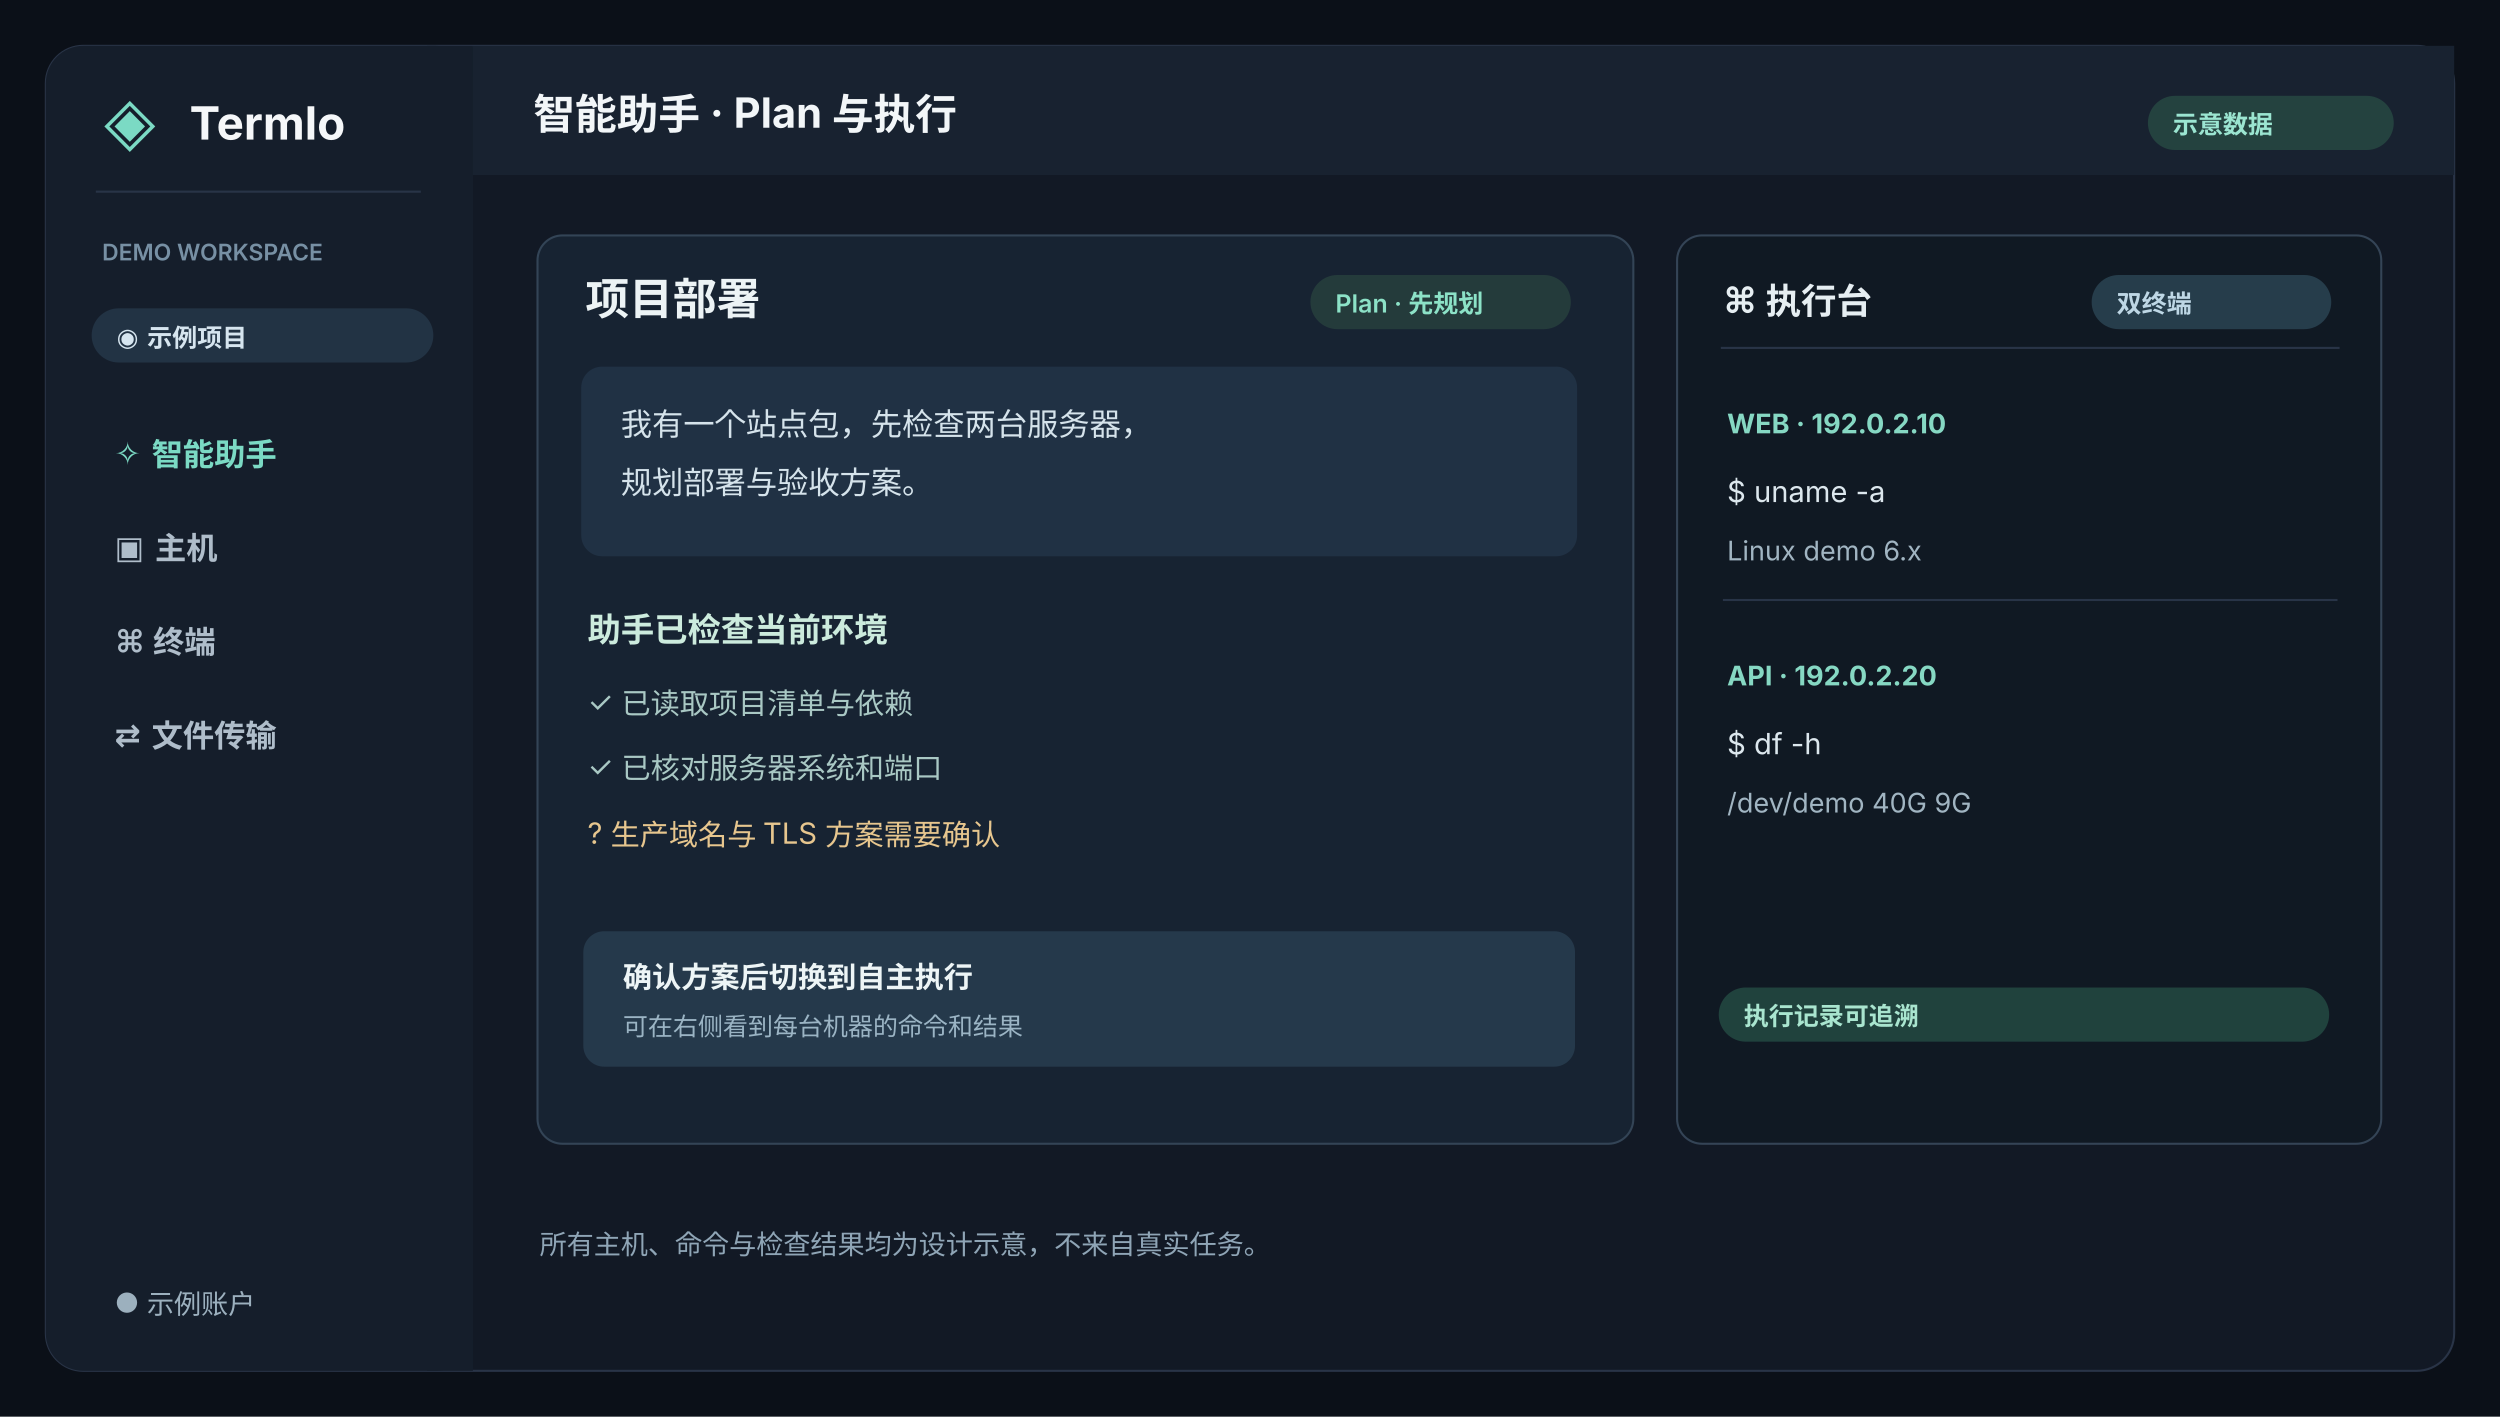
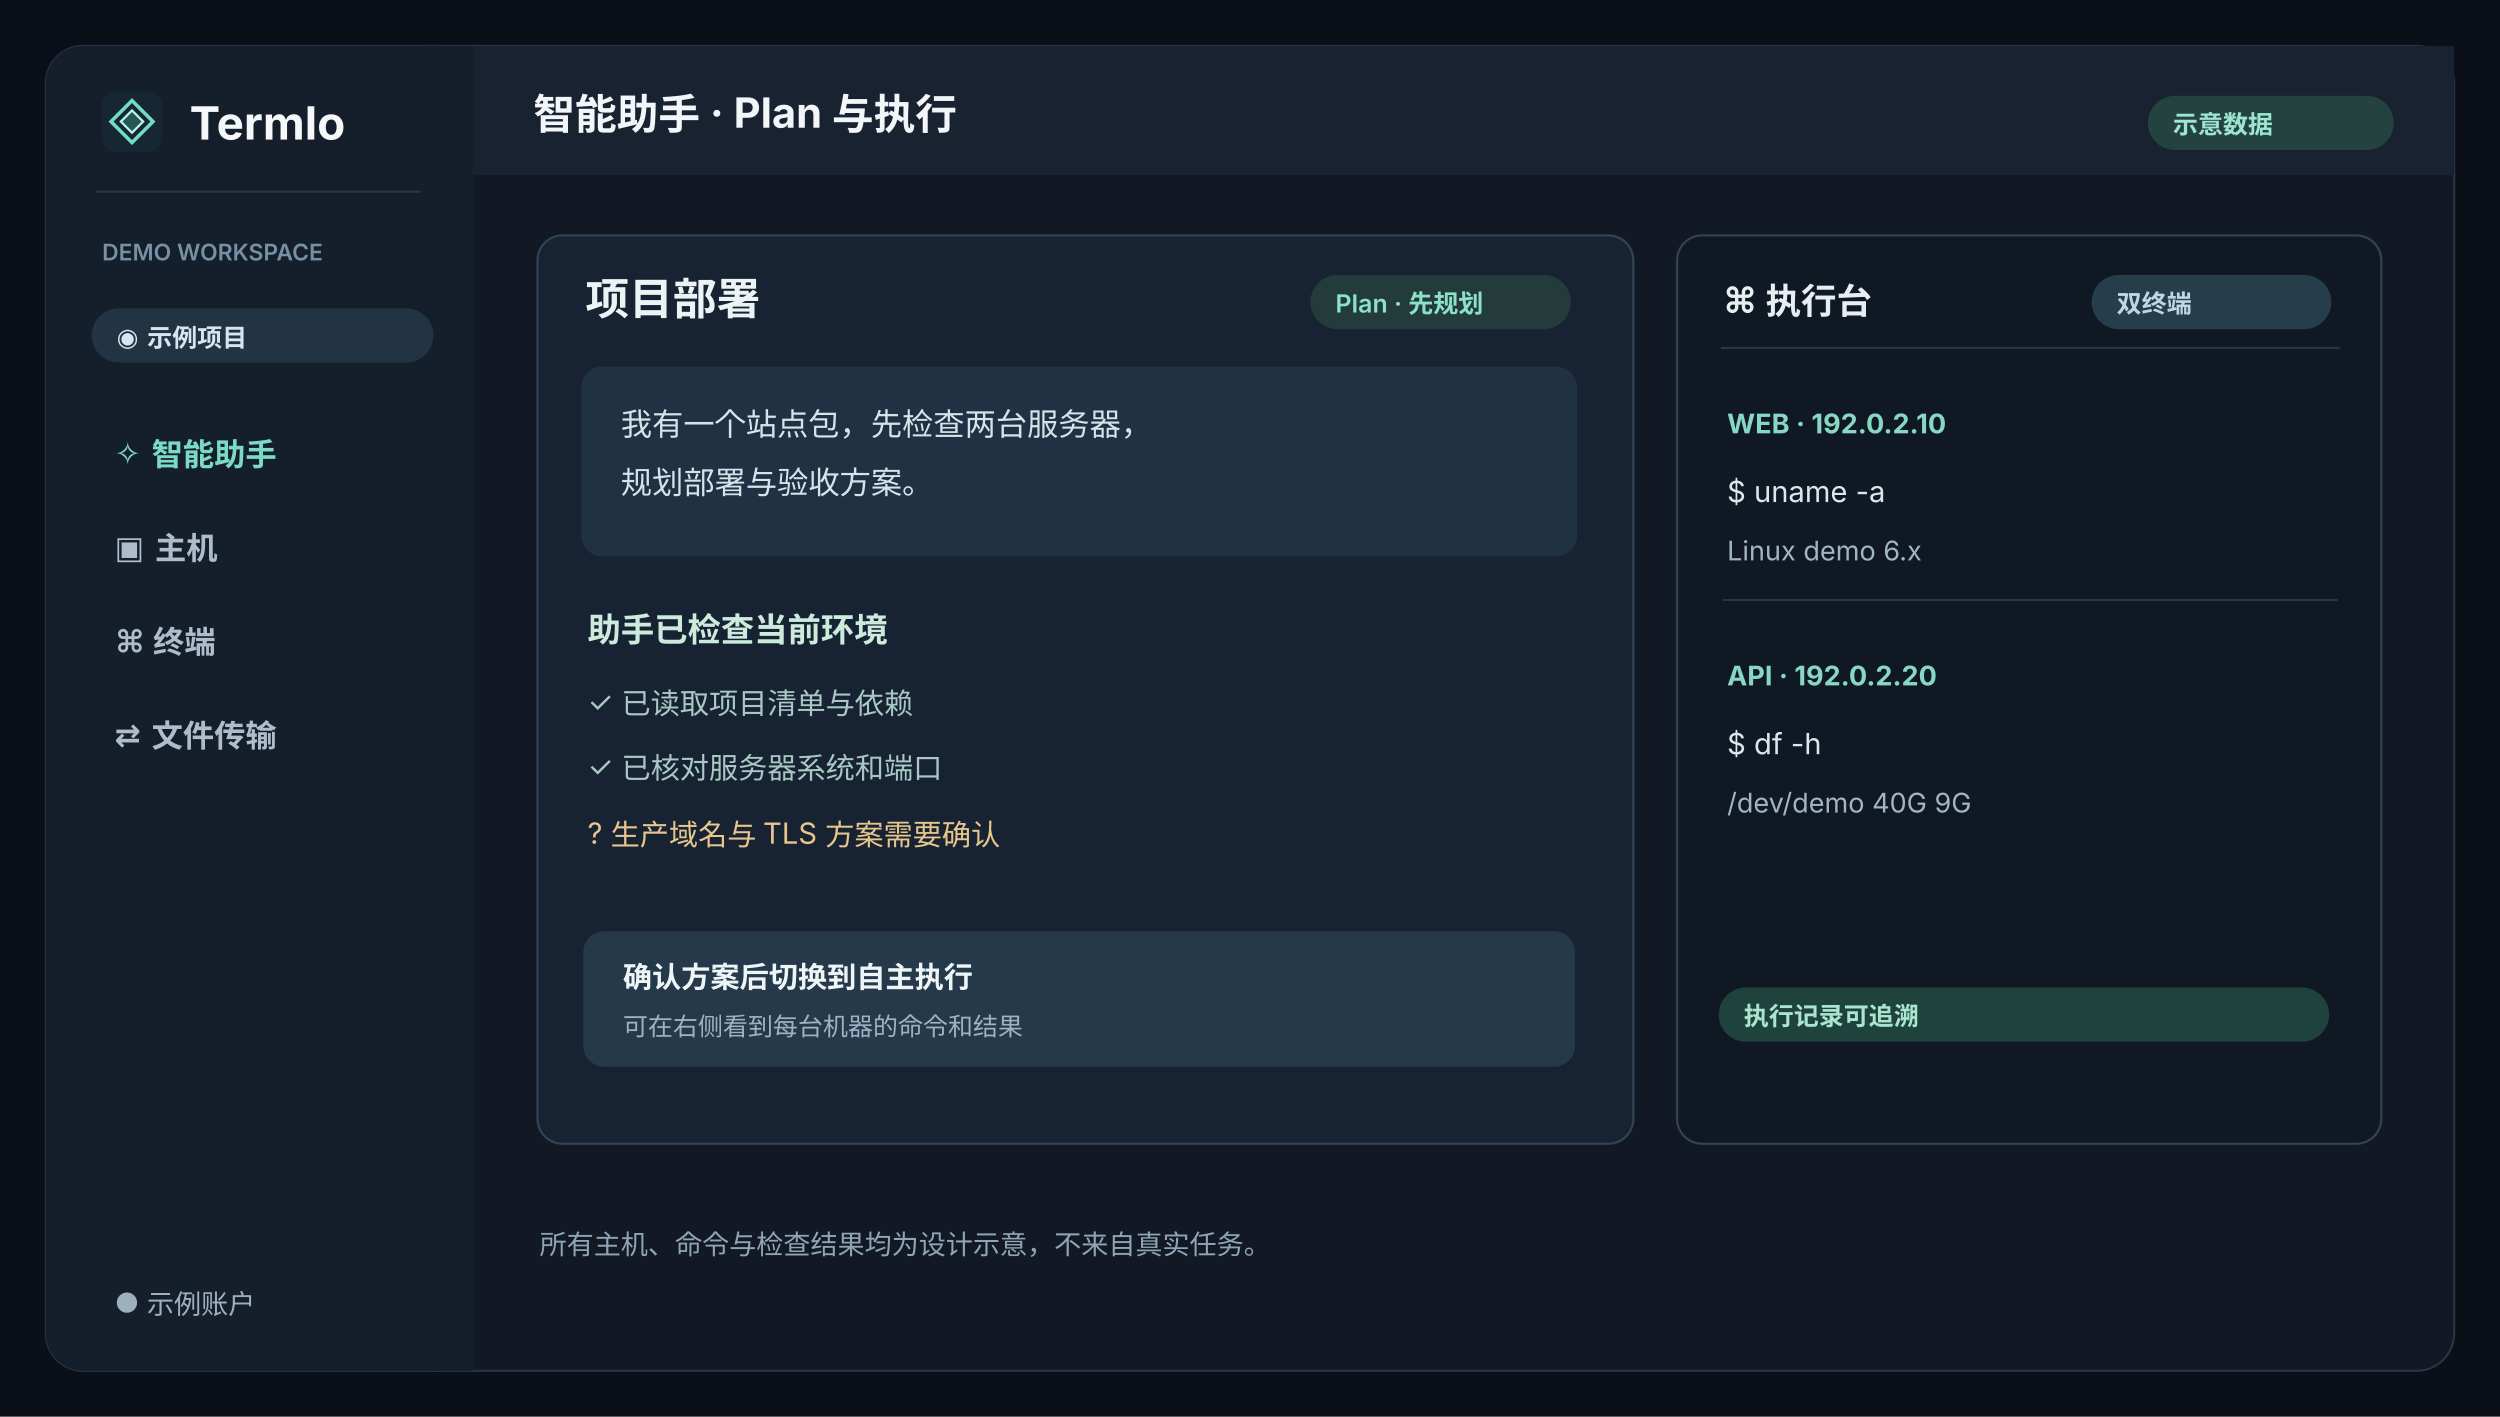
<svg xmlns="http://www.w3.org/2000/svg" width="1200" height="680" viewBox="0 0 1200 680">
  <rect width="1200" height="680" fill="#0b1018" />
  <rect x="22" y="22" width="1156" height="636" rx="18" fill="#121925" stroke="#293447" />
  <rect x="22" y="22" width="205" height="636" rx="18" fill="#151e2b" stroke="none" />
  <rect x="205" y="22" width="22" height="636" rx="0" fill="#151e2b" stroke="none" />
-   <text x="50" y="69" fill="#7bdac4" font-family="Inter,Segoe UI,Arial,sans-serif" font-size="32" font-weight="700">◈</text>
+   <g transform="translate(48 43) scale(0.12)">
+     <rect x="8" y="8" width="240" height="240" rx="52" fill="#162733" />
+     <path d="M128 34 222 128 128 222 34 128Z M128 54 202 128 128 202 54 128Z" fill="#73DCC4" fill-rule="evenodd" />
+     <path d="M128 77 179 128 128 179 77 128Z M128 91 165 128 128 165 91 128Z" fill="#B7F5E6" fill-rule="evenodd" />
+     <path d="M128 91 165 128 128 165 91 128Z" fill="#265750" />
+   </g>
  <text x="91" y="67" fill="#f5f7f9" font-family="Inter,Segoe UI,Arial,sans-serif" font-size="22" font-weight="700">Termlo</text>
  <path d="M46 92H202" stroke="#283447" />
  <text x="49" y="125" fill="#7790a4" font-family="Inter,Segoe UI,Arial,sans-serif" font-size="11" font-weight="600">DEMO WORKSPACE</text>
  <rect x="44" y="148" width="164" height="26" rx="13" fill="#223344" stroke="none" />
  <text x="56" y="166" fill="#d6e5ef" font-family="Inter,Segoe UI,Arial,sans-serif" font-size="12" font-weight="600">◉  示例项目</text>
  <text x="55" y="223" fill="#7bdac4" font-family="Inter,Segoe UI,Arial,sans-serif" font-size="15" font-weight="600">✧  智能助手</text>
  <text x="55" y="268" fill="#afbdca" font-family="Inter,Segoe UI,Arial,sans-serif" font-size="15" font-weight="600">▣  主机</text>
  <text x="55" y="313" fill="#afbdca" font-family="Inter,Segoe UI,Arial,sans-serif" font-size="15" font-weight="600">⌘  终端</text>
  <text x="55" y="358" fill="#afbdca" font-family="Inter,Segoe UI,Arial,sans-serif" font-size="15" font-weight="600">⇄  文件传输</text>
  <text x="55" y="630" fill="#9cb0be" font-family="Inter,Segoe UI,Arial,sans-serif" font-size="13" font-weight="400">●  示例账户</text>
  <rect x="227" y="22" width="951" height="62" rx="0" fill="#182230" stroke="none" />
  <text x="256" y="62" fill="#f2f6f8" font-family="Inter,Segoe UI,Arial,sans-serif" font-size="20" font-weight="650">智能助手 · Plan 与执行</text>
  <rect x="1031" y="46" width="118" height="26" rx="13" fill="#24423f" stroke="none" />
  <text x="1043" y="64" fill="#9be5d1" font-family="Inter,Segoe UI,Arial,sans-serif" font-size="12" font-weight="600">示意数据</text>
  <rect x="258" y="113" width="526" height="436" rx="12" fill="#172332" stroke="#334456" />
  <text x="281" y="151" fill="#ecf3f5" font-family="Inter,Segoe UI,Arial,sans-serif" font-size="21" font-weight="650">项目部署</text>
  <rect x="629" y="132" width="125" height="26" rx="13" fill="#243b3b" stroke="none" />
  <text x="641" y="150" fill="#8ce2c7" font-family="Inter,Segoe UI,Arial,sans-serif" font-size="12" font-weight="600">Plan · 先规划</text>
  <rect x="279" y="176" width="478" height="91" rx="10" fill="#203144" stroke="none" />
  <text x="298" y="209" fill="#d5e3eb" font-family="Inter,Segoe UI,Arial,sans-serif" font-size="15" font-weight="400">我有一个站点包，先检查两台服务器，</text>
  <text x="298" y="237" fill="#d5e3eb" font-family="Inter,Segoe UI,Arial,sans-serif" font-size="15" font-weight="400">规划部署与验收方案。</text>
  <text x="282" y="308" fill="#ccebdd" font-family="Inter,Segoe UI,Arial,sans-serif" font-size="16" font-weight="650">助手已检查当前环境</text>
  <text x="282" y="342" fill="#a9c8c4" font-family="Inter,Segoe UI,Arial,sans-serif" font-size="14" font-weight="400">✓  已读取项目清单与依赖</text>
  <text x="282" y="373" fill="#a9c8c4" font-family="Inter,Segoe UI,Arial,sans-serif" font-size="14" font-weight="400">✓  已核对服务器系统和端口</text>
  <text x="282" y="405" fill="#e7c68e" font-family="Inter,Segoe UI,Arial,sans-serif" font-size="14" font-weight="400">?  生产域名与 TLS 方案需要确认</text>
  <rect x="280" y="447" width="476" height="65" rx="10" fill="#25394b" stroke="none" />
  <text x="299" y="474" fill="#edf5f6" font-family="Inter,Segoe UI,Arial,sans-serif" font-size="14" font-weight="600">确认方案后切换到自主执行</text>
  <text x="299" y="497" fill="#9bb4c4" font-family="Inter,Segoe UI,Arial,sans-serif" font-size="12" font-weight="400">可在右侧看到每台机器的命令和结果</text>
  <rect x="805" y="113" width="338" height="436" rx="12" fill="#101923" stroke="#344456" />
  <text x="827" y="150" fill="#e6eef2" font-family="Inter,Segoe UI,Arial,sans-serif" font-size="17" font-weight="650">⌘  执行台</text>
  <rect x="1004" y="132" width="115" height="26" rx="13" fill="#263d4b" stroke="none" />
  <text x="1016" y="150" fill="#bed7e5" font-family="Inter,Segoe UI,Arial,sans-serif" font-size="12" font-weight="600">双终端</text>
  <path d="M826 167H1123" stroke="#283447" />
  <text x="829" y="208" fill="#86d8c3" font-family="Inter,Segoe UI,Arial,sans-serif" font-size="13" font-weight="650">WEB  ·  192.0.2.10</text>
  <text x="829" y="241" fill="#dce7ed" font-family="Inter,Segoe UI,Arial,sans-serif" font-size="14" font-weight="400">$ uname -a</text>
  <text x="829" y="269" fill="#a1b5c2" font-family="Inter,Segoe UI,Arial,sans-serif" font-size="13" font-weight="400">Linux demo 6.x</text>
  <path d="M827 288H1122" stroke="#283447" />
  <text x="829" y="329" fill="#86d8c3" font-family="Inter,Segoe UI,Arial,sans-serif" font-size="13" font-weight="650">API  ·  192.0.2.20</text>
  <text x="829" y="362" fill="#dce7ed" font-family="Inter,Segoe UI,Arial,sans-serif" font-size="14" font-weight="400">$ df -h</text>
  <text x="829" y="390" fill="#a1b5c2" font-family="Inter,Segoe UI,Arial,sans-serif" font-size="13" font-weight="400">/dev/demo   40G   9G</text>
  <rect x="825" y="474" width="293" height="26" rx="13" fill="#20423d" stroke="none" />
  <text x="837" y="492" fill="#a9e5cf" font-family="Inter,Segoe UI,Arial,sans-serif" font-size="12" font-weight="600">执行记录可追溯</text>
  <text x="259" y="602" fill="#8fa5b6" font-family="Inter,Segoe UI,Arial,sans-serif" font-size="13" font-weight="400">所有主机、命令与检查结果均为设计示意，不来自真实任务。</text>
</svg>
